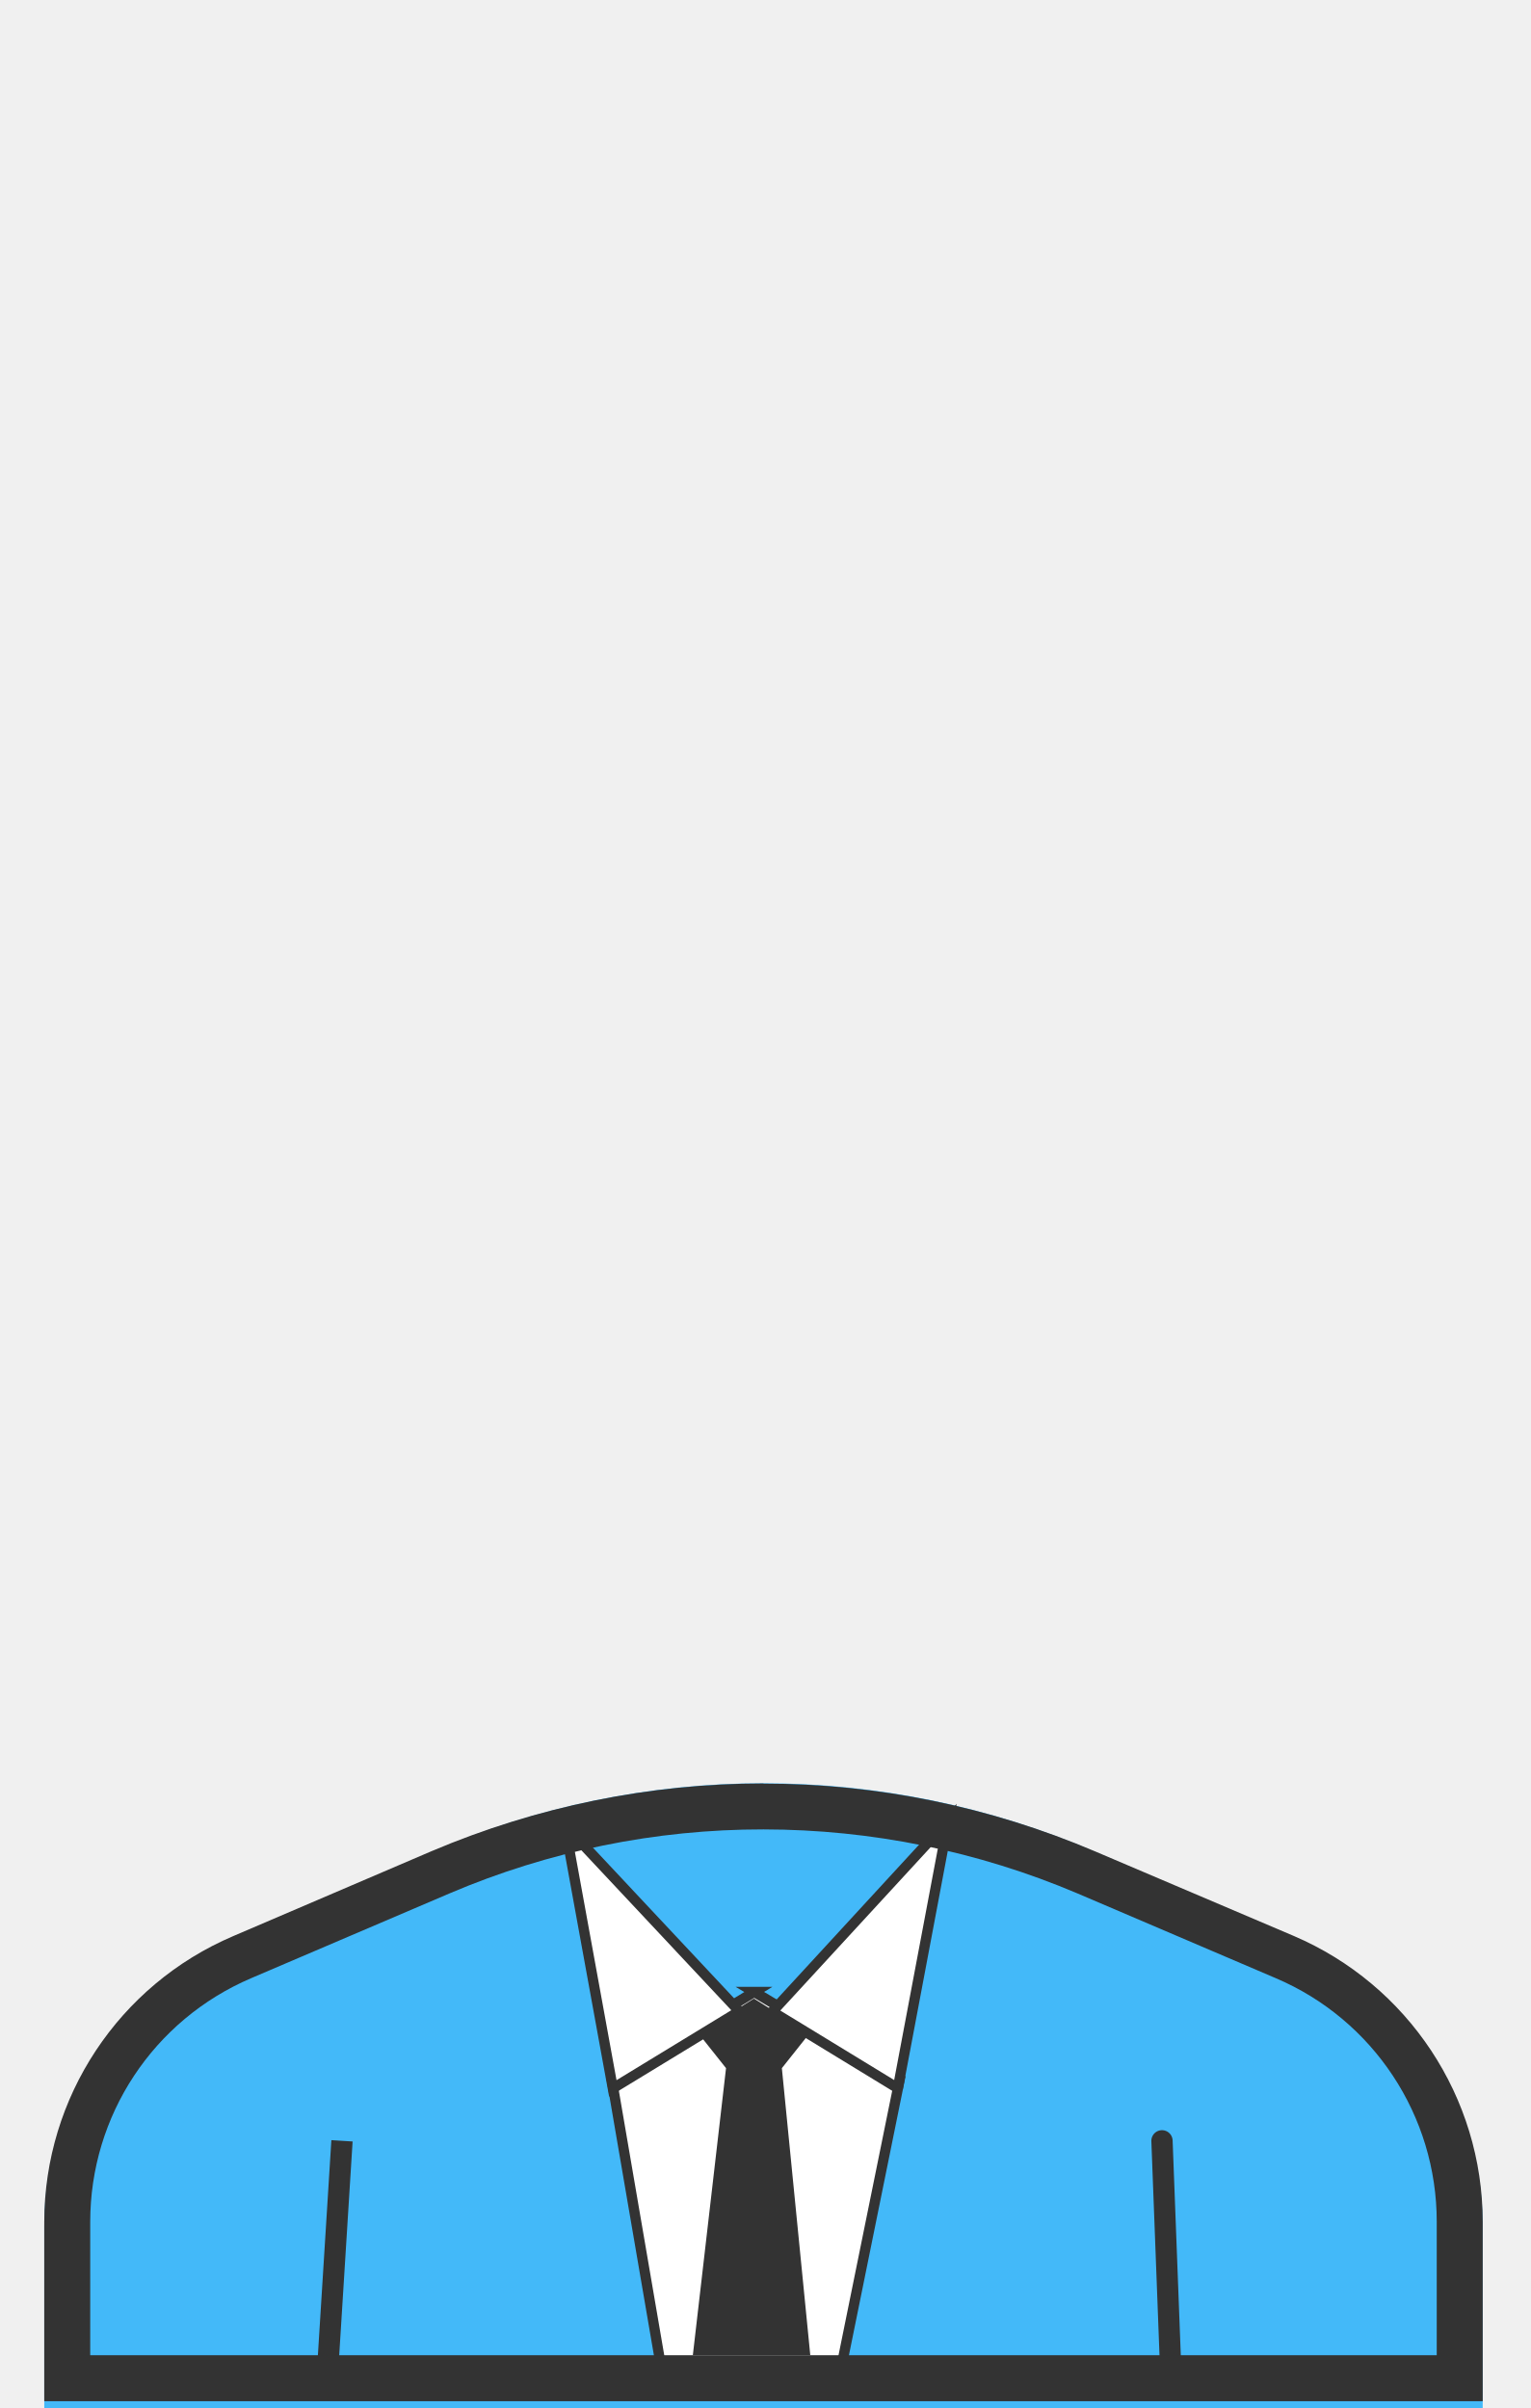
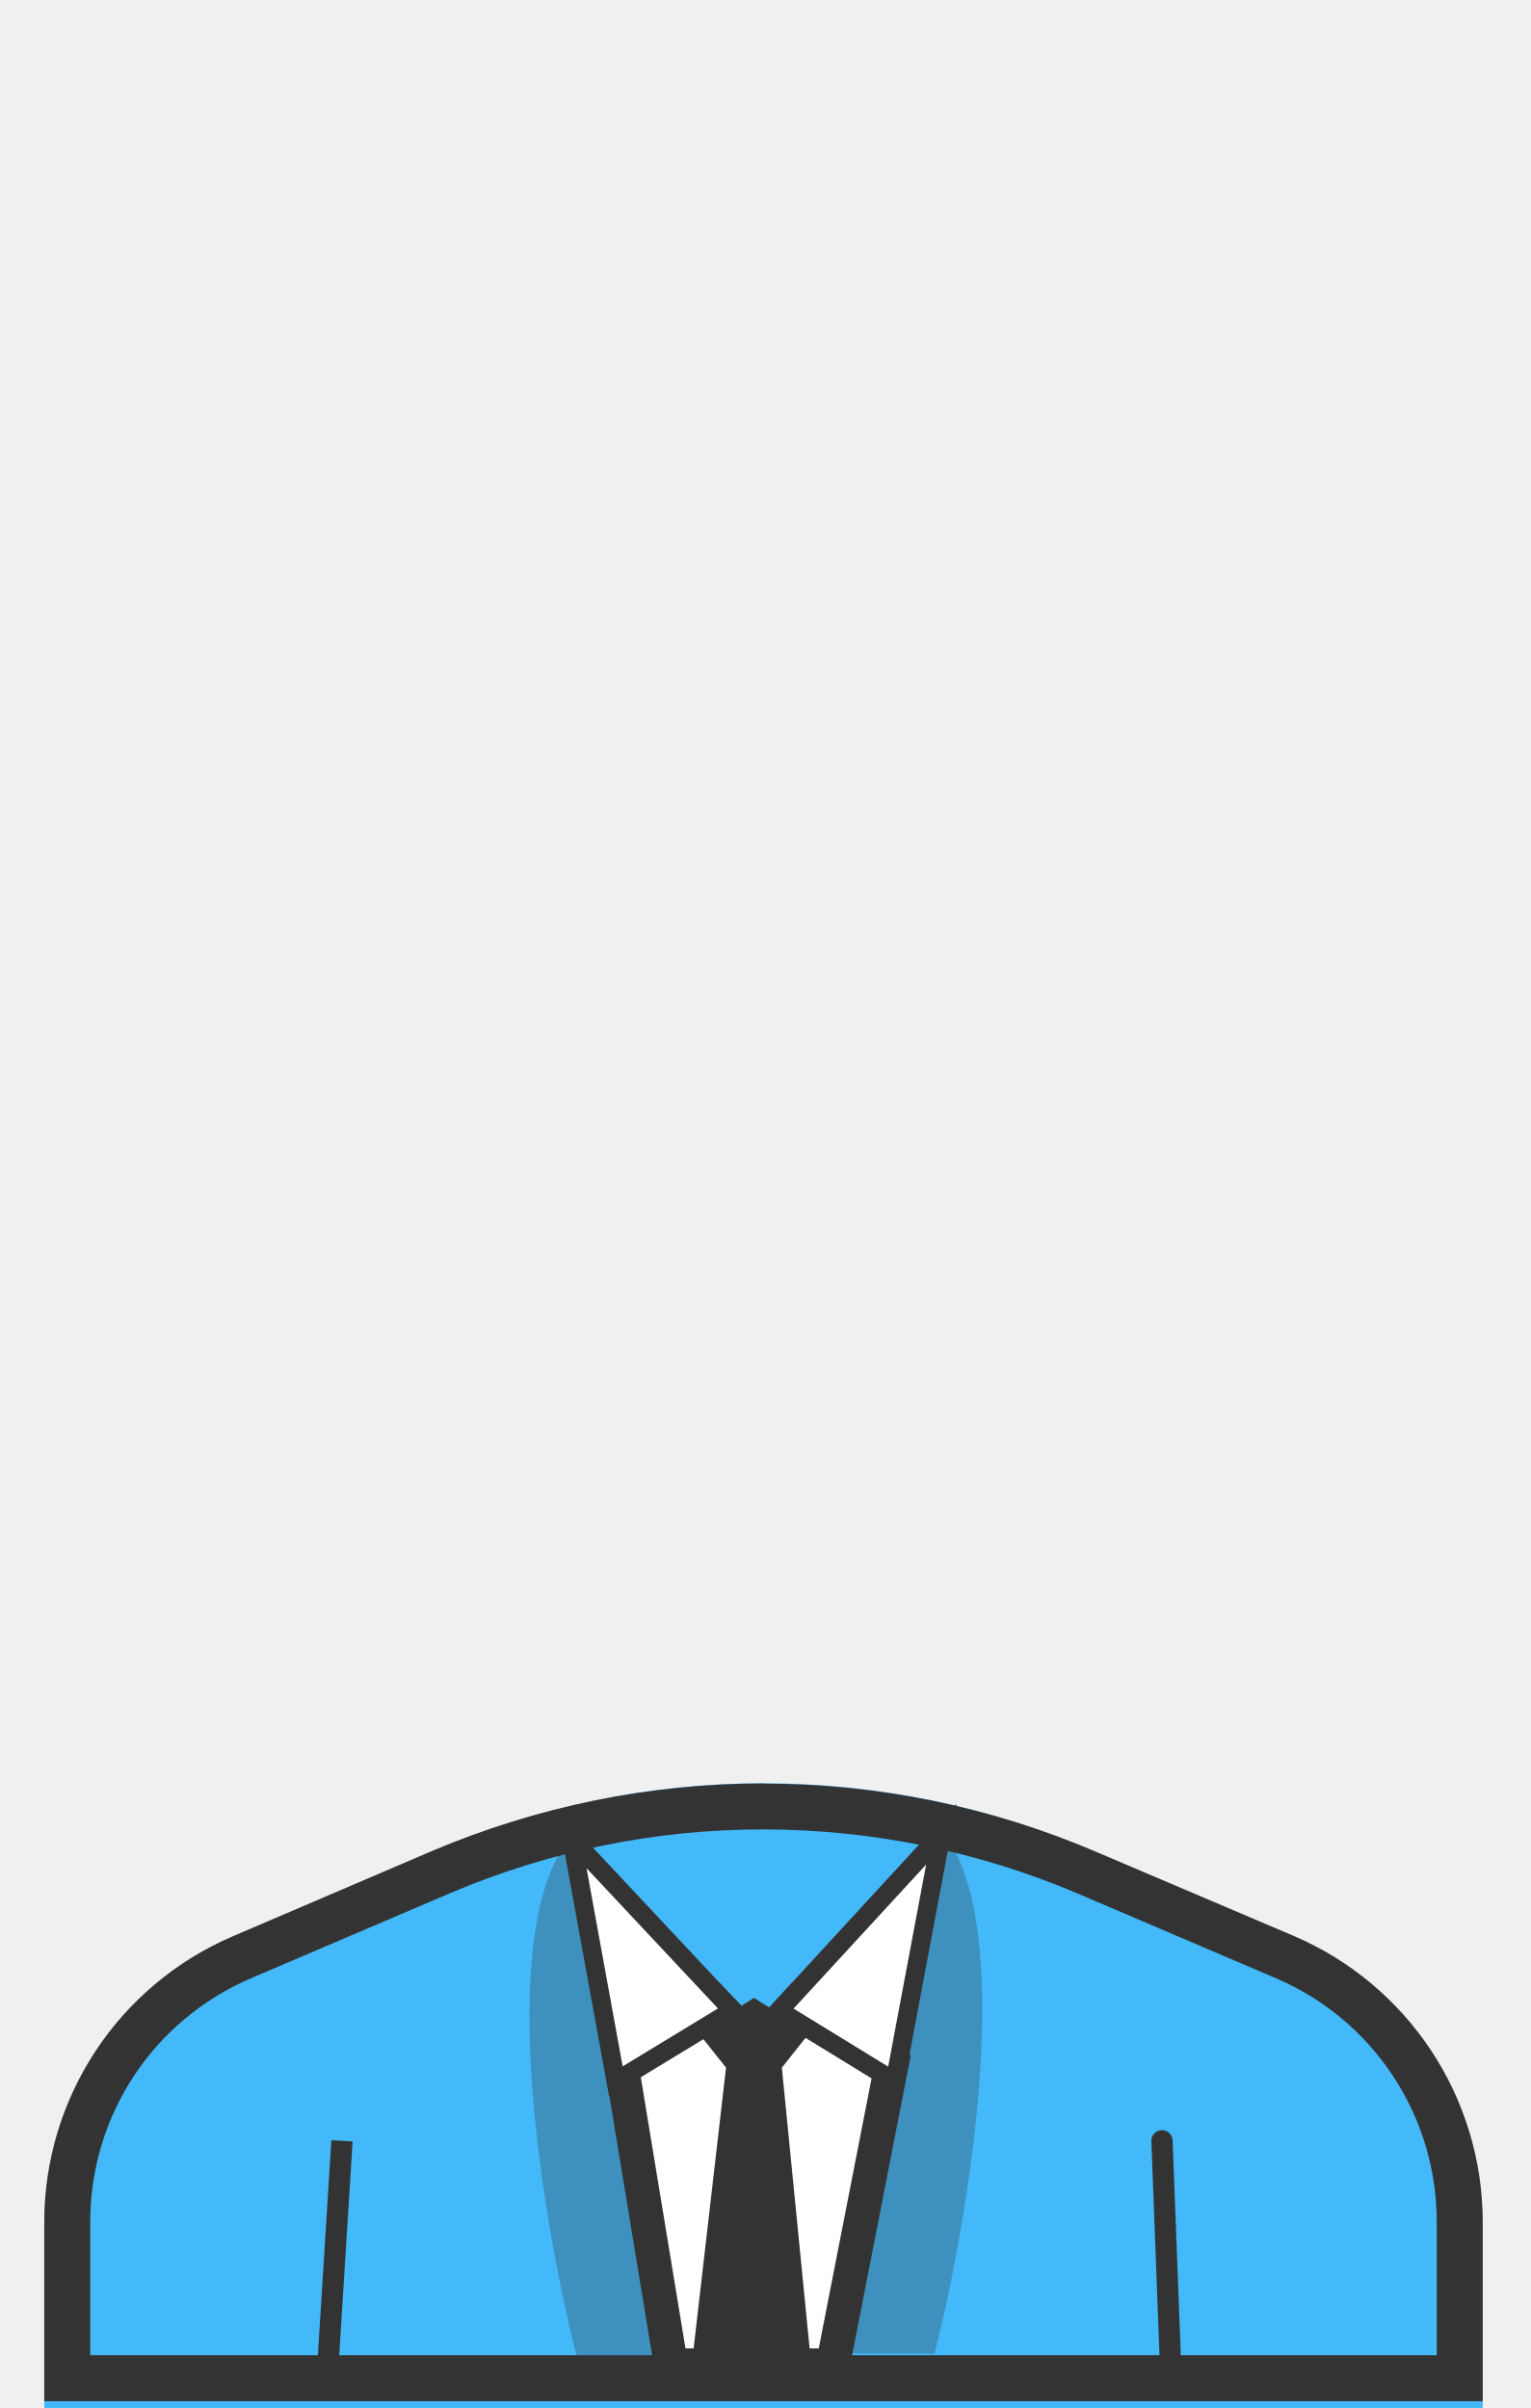
<svg xmlns="http://www.w3.org/2000/svg" width="899" height="1415" fill="none">
  <g clip-path="url(#clip0)">
    <path fill-rule="evenodd" clip-rule="evenodd" d="M871 1308.8v-.4c0-74-43.7-140.8-111-169.8l-116.5-50.3a490.6 490.6 0 0 0-390 0L137 1138.6c-67.3 29-111 95.9-111 169.8V1415h845v-106.2z" fill="#43B9F9" />
    <path d="M682.6 1258l5.4 142m-487.1-142l-8.9 142 8.9-142z" stroke="#333" stroke-width="12.5" stroke-linecap="round" />
-     <path d="M443 1170.5l85.6 51.1L493 1397H389.4l-30.1-175.4 83.8-51.1z" fill="#fff" stroke="#333" stroke-width="6" />
-     <path d="M527.4 1227.2l29.7-157.5-103.4 112.4 73.7 45zM360 1227.2l-28.2-154.7 102.5 109.4-74.3 45.3z" fill="#fff" stroke="#333" stroke-width="6" />
+     <path d="M452 1194.7l15.4-17.1 56.5 35-34.7 177.4h-95L365 1212.7l55.6-35.2 16.8 17.4 7.4 7.8 7.2-8z" fill="#fff" stroke="#333" stroke-width="20" />
+     <path d="M525.7 1223.2l27.3-145.4-95.4 103.7 68 41.7zM361.8 1223.1l-26-142.7 94.6 101-68.6 41.7z" fill="#fff" stroke="#333" stroke-width="11" />
    <path d="M448.5 1075a472.8 472.8 0 0 1 184.4 37.6l116.5 49.8a155.5 155.5 0 0 1 94.6 143.2v78.4H53v-78.4c0-62.4 37-118.6 94.6-143.2l116.5-49.8a468.5 468.5 0 0 1 184.4-37.6zm0-27c-67 0-133.3 13.6-195 39.8L137 1137.7a182.7 182.7 0 0 0-111 167.9V1411h845v-105.4c0-73.1-43.7-139.2-111-168L643.5 1088c-61.7-26.3-128-39.9-195-39.9z" fill="#333" />
-     <path fill-rule="evenodd" clip-rule="evenodd" d="M442.9 1174.4l32.6 20.5-16.2 20.4L476 1384h-69l19.5-168.7-16.2-20.4 32.6-20.5z" fill="#333" />
+     <path fill-rule="evenodd" clip-rule="evenodd" d="M442.9 1174l32.6 20.6-16.2 20.4 16.7 169h-69l19.5-169-16.2-20.4 32.6-20.6z" fill="#333" />
+     <path d="M391 1387l-56.3-307c-45 56.2-15.7 228 4.7 307H391zM498 1383l55.6-307c44.5 56.2 15.5 228-4.6 307h-51z" fill="#333" fill-opacity=".3" />
  </g>
  <defs>
    <clipPath id="clip0">
      <path fill="#fff" d="M0 0h899v1415H0z" />
    </clipPath>
  </defs>
</svg>
